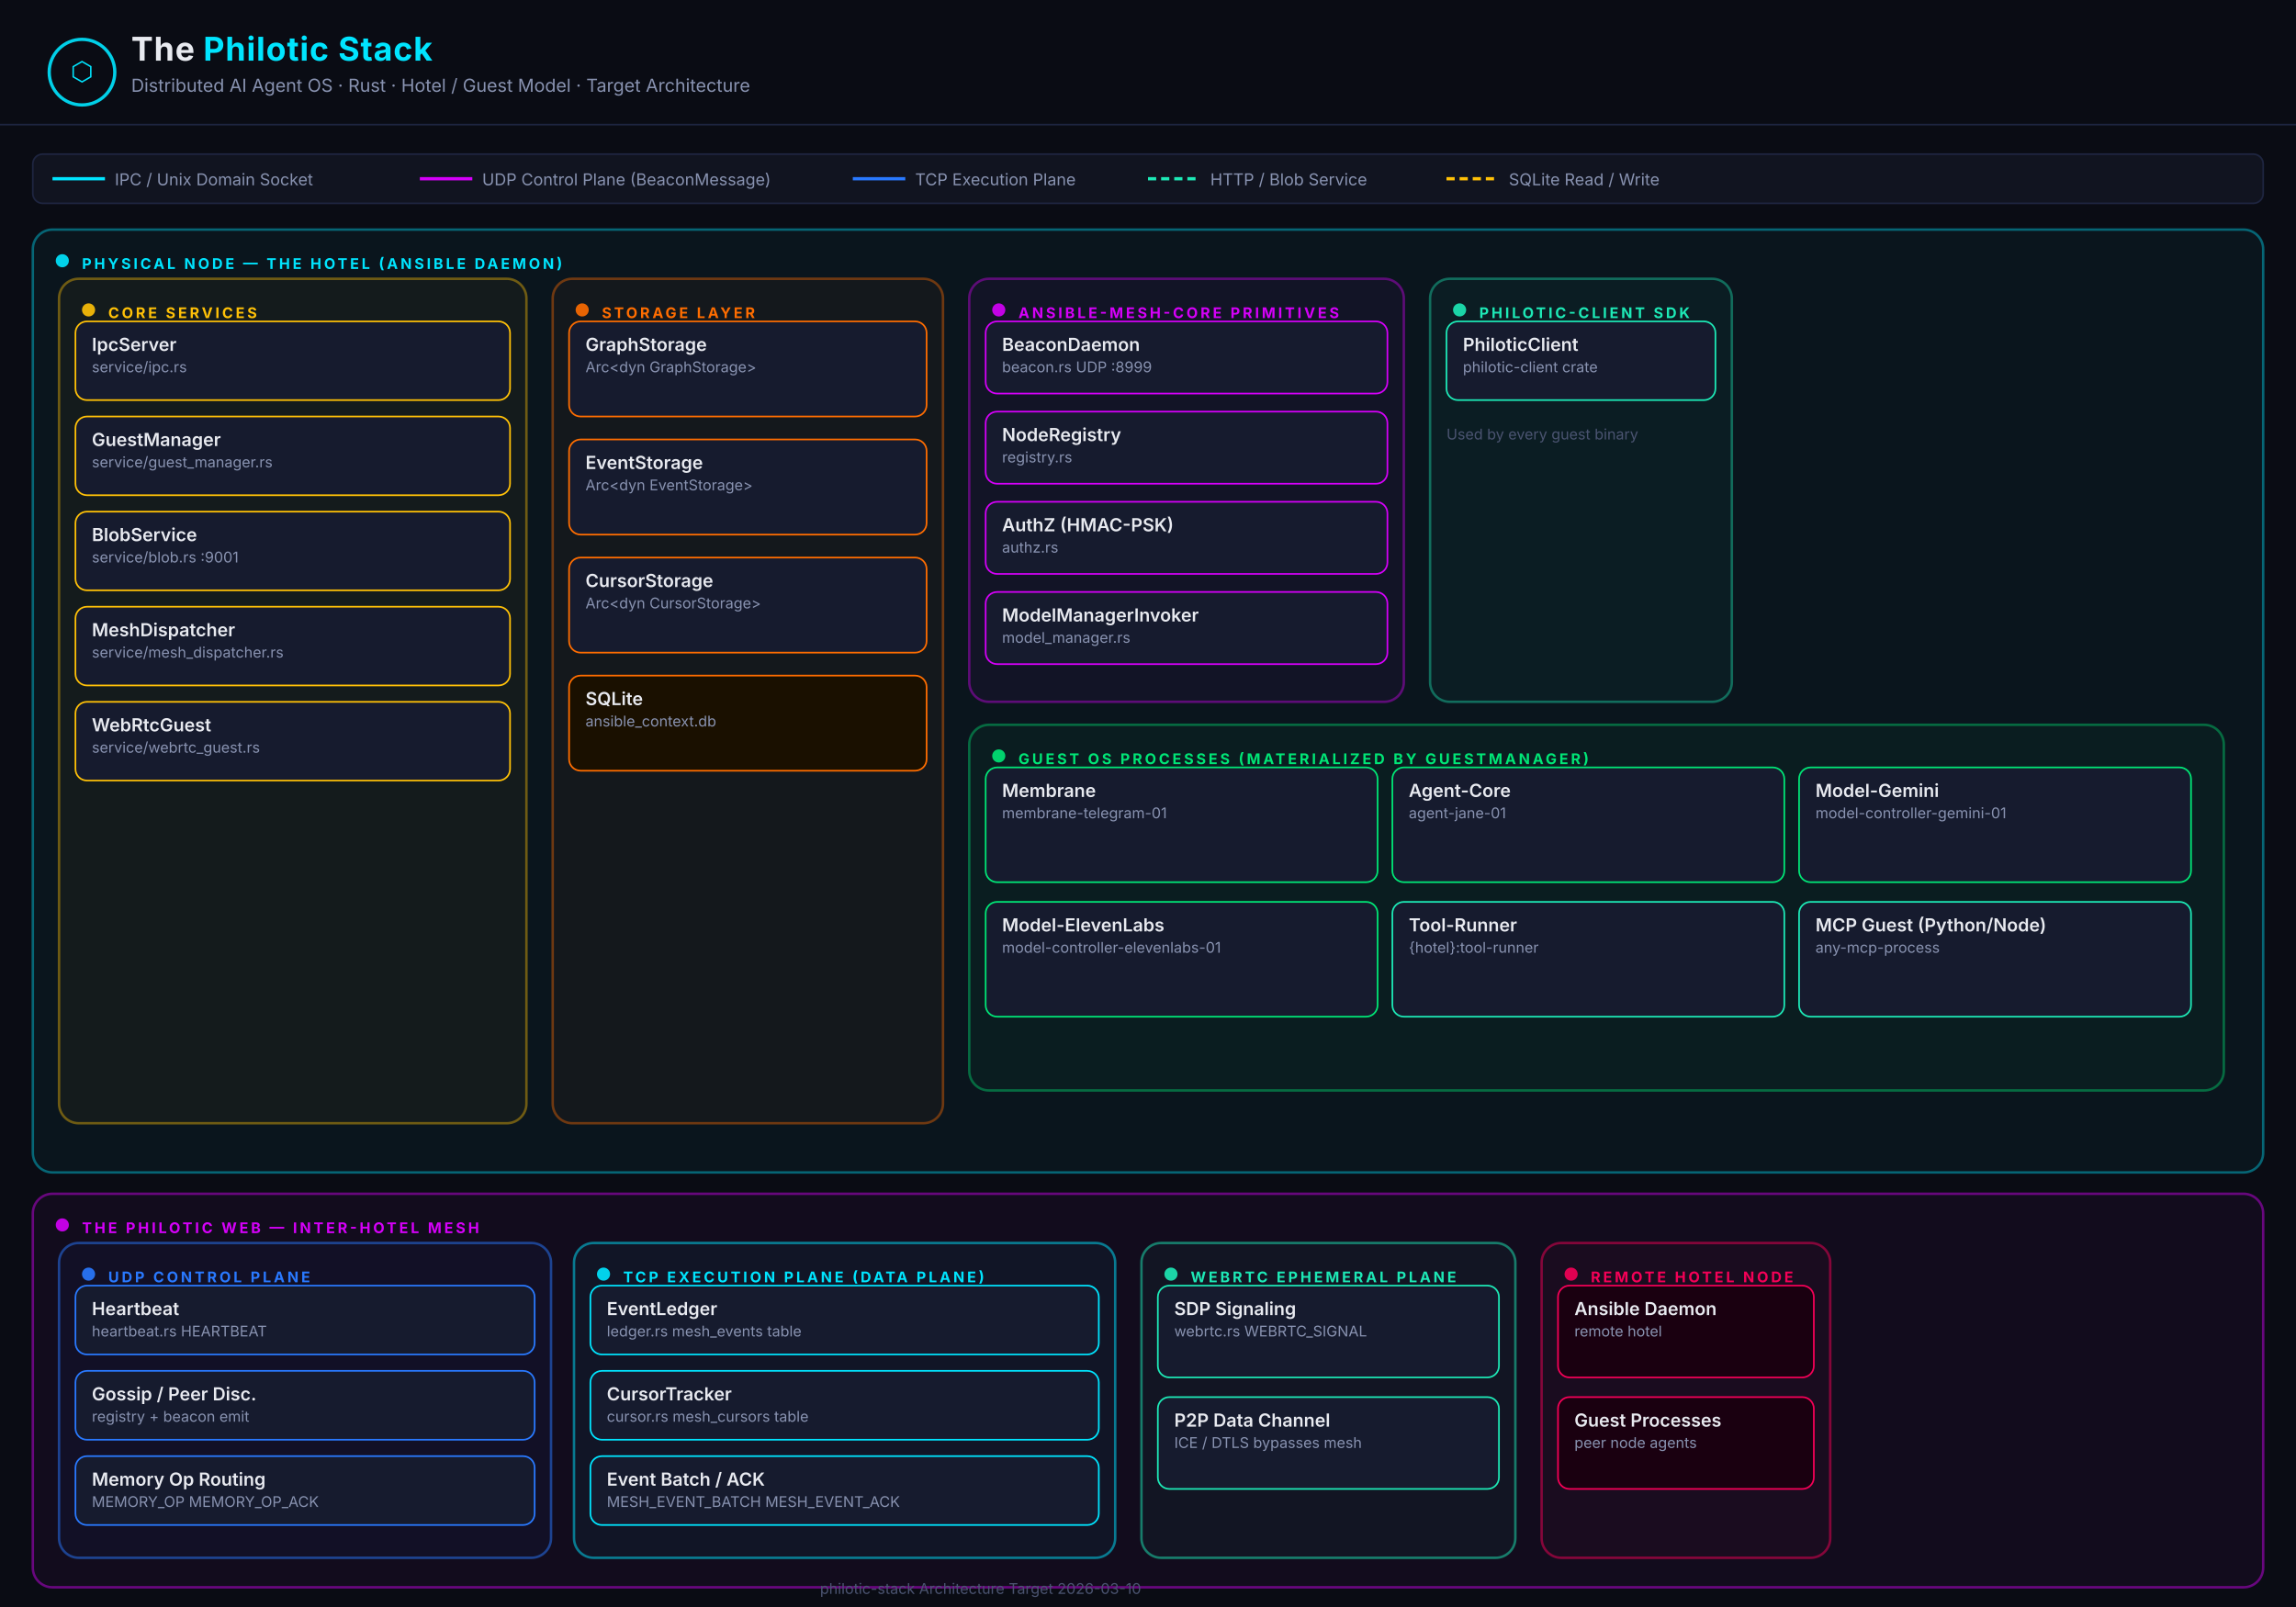
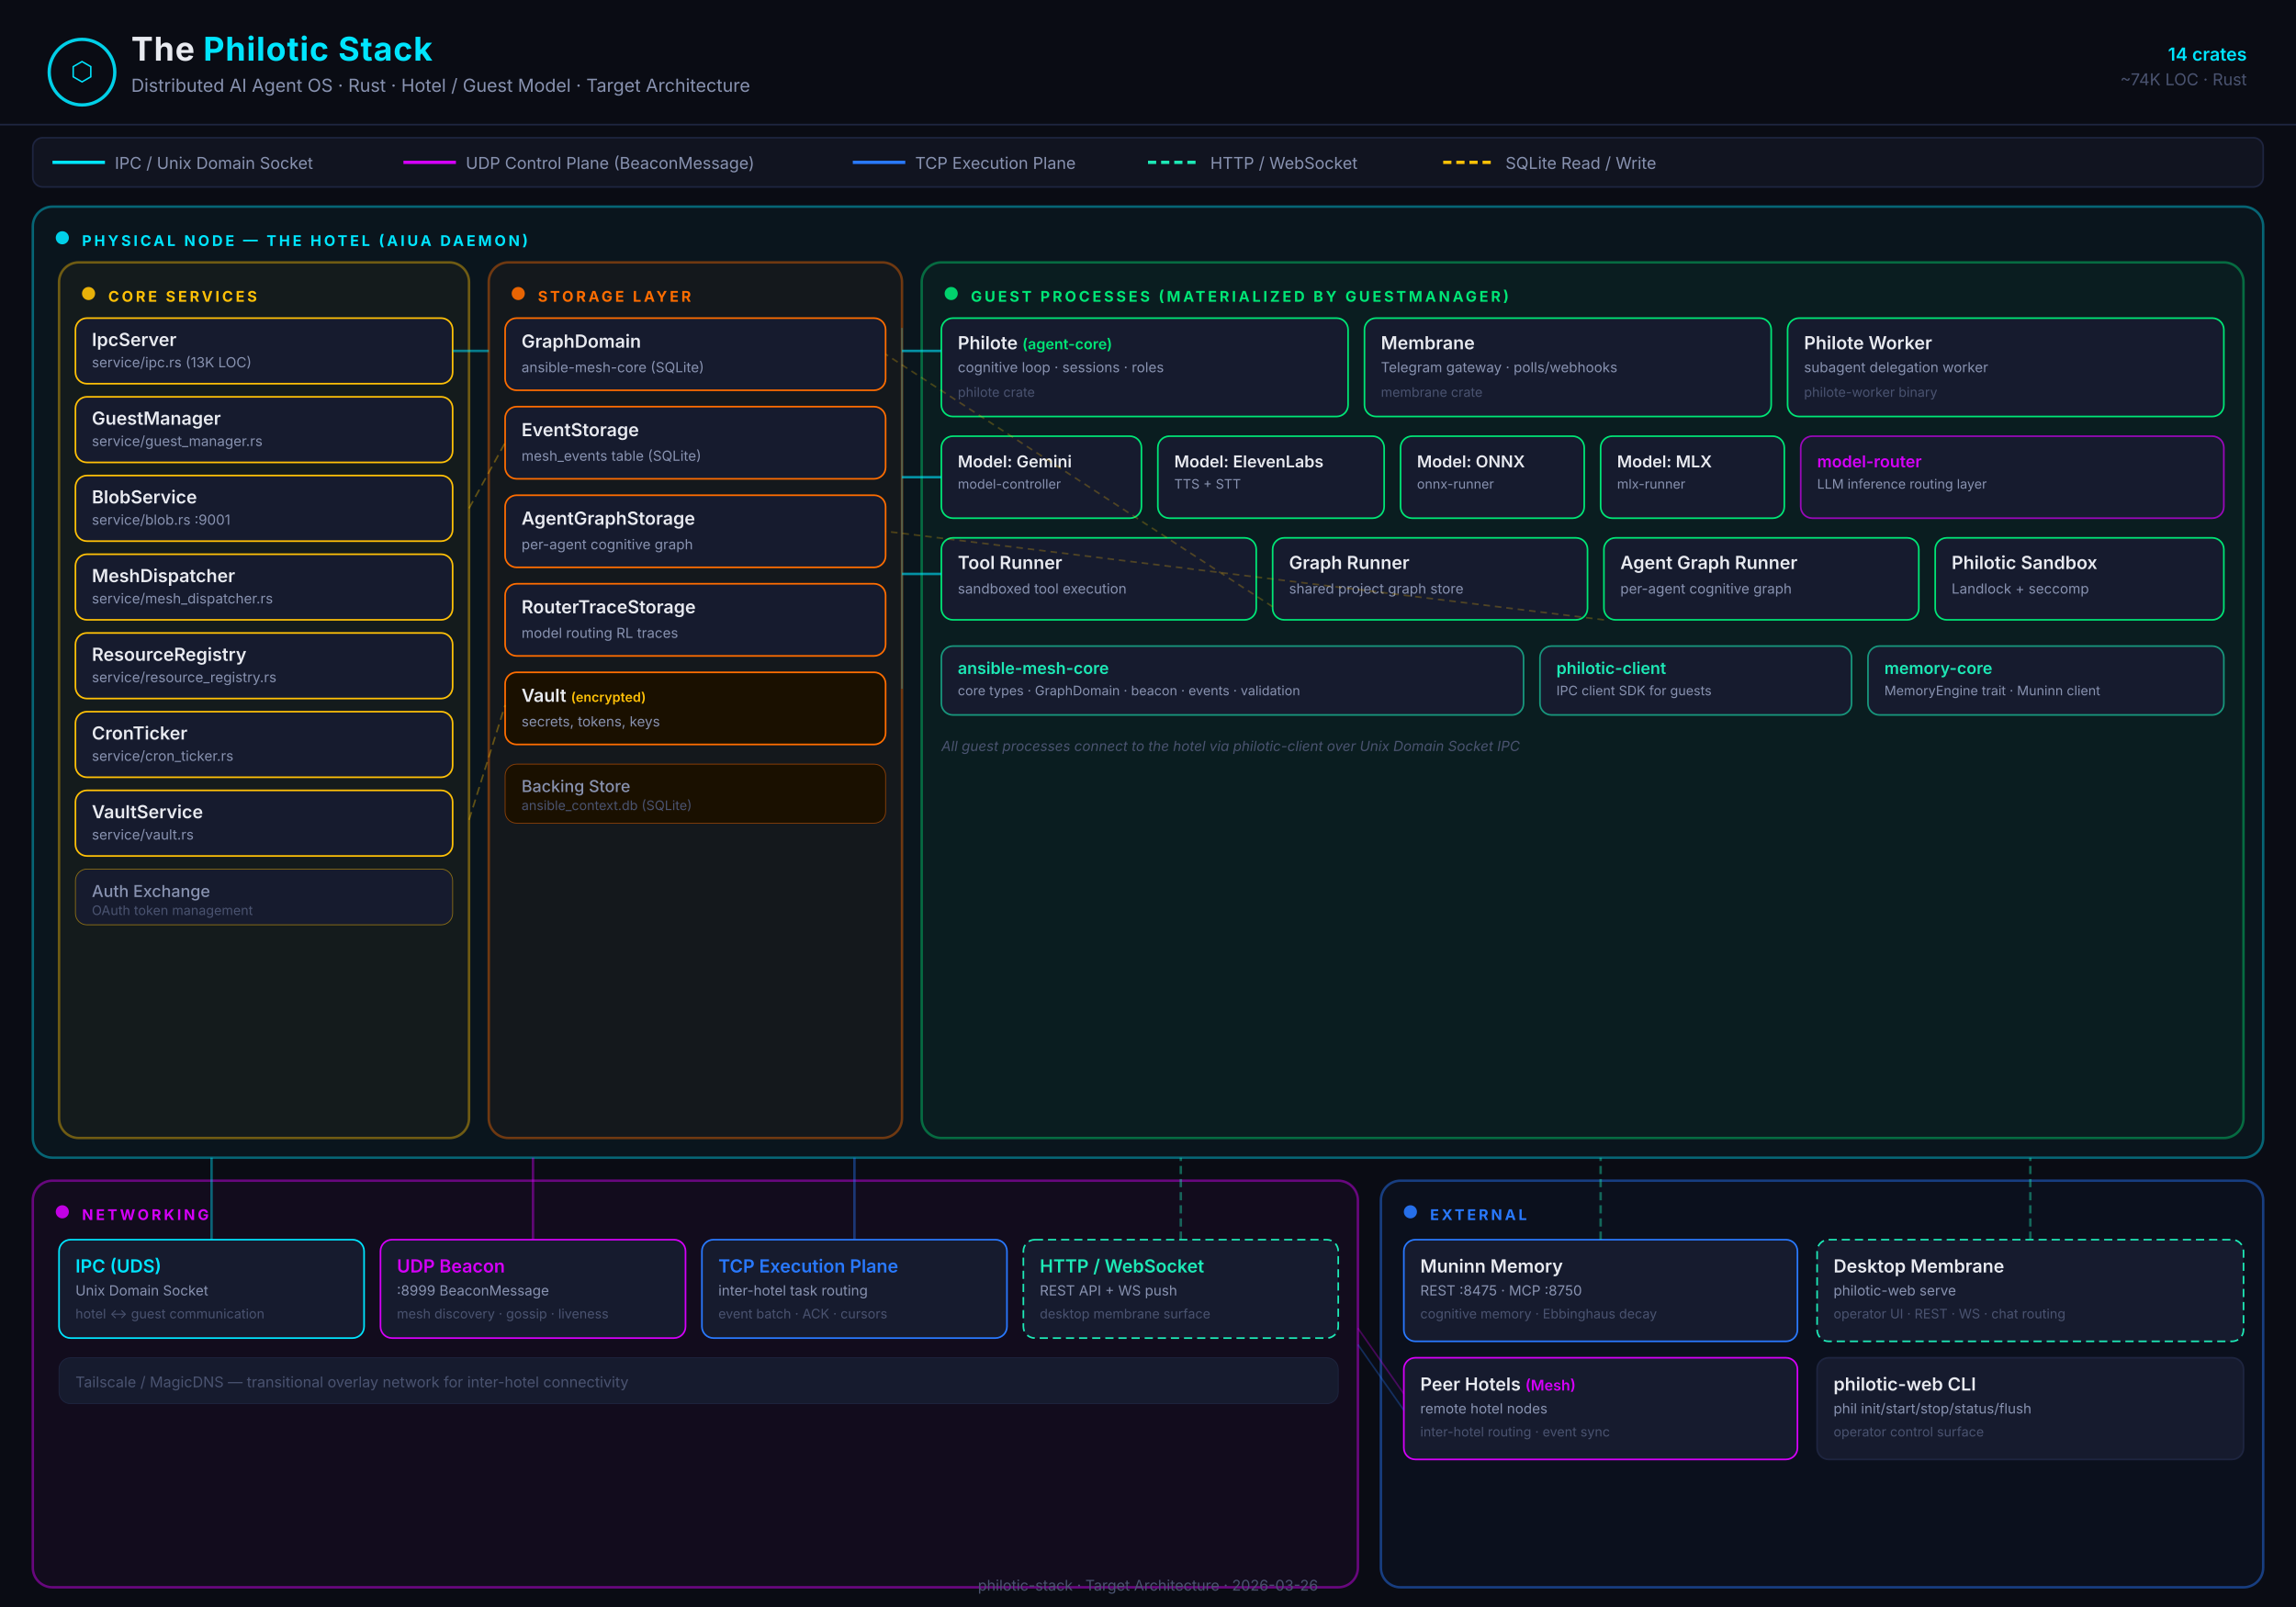
<svg xmlns="http://www.w3.org/2000/svg" width="1400" height="980" viewBox="0 0 1400 980">
  <defs>
    <style>text { font-family: Inter, system-ui, -apple-system, sans-serif; }</style>
  </defs>
  <rect width="1400" height="980" fill="#0a0c14" />
  <circle cx="50" cy="44" r="20" fill="none" stroke="#00e5ff" stroke-width="2" opacity="0.9" />
  <text x="50" y="49" text-anchor="middle" font-size="16" fill="#00e5ff">⬡</text>
-   <text x="80" y="37" font-size="20" font-weight="700" fill="#e8eaf0" font-family="Inter, system-ui, -apple-system, sans-serif" letter-spacing="0.5">The <tspan fill="#00e5ff">Philotic Stack</tspan>
+   <text x="80" y="37" font-size="20" font-weight="700" fill="#e8eaf0" letter-spacing="0.5">The <tspan fill="#00e5ff">Philotic Stack</tspan>
  </text>
-   <text x="80" y="56" font-size="11" fill="#8892b0" font-family="Inter, system-ui, -apple-system, sans-serif">Distributed AI Agent OS  ·  Rust  ·  Hotel / Guest Model  ·  Target Architecture</text>
+   <text x="80" y="56" font-size="11" fill="#8892b0">Distributed AI Agent OS  ·  Rust  ·  Hotel / Guest Model  ·  Target Architecture</text>
  <line x1="0" y1="76" x2="1400" y2="76" stroke="#1e2540" stroke-width="1" />
-   <rect x="20" y="94" width="1360" height="30" rx="6" fill="#111420" stroke="#1e2540" stroke-width="1" />
-   <line x1="32" y1="109" x2="64" y2="109" stroke="#00e5ff" stroke-width="2" />
-   <text x="70" y="113" font-size="10" fill="#8892b0" font-family="Inter, system-ui, -apple-system, sans-serif">IPC / Unix Domain Socket</text>
-   <line x1="256" y1="109" x2="288" y2="109" stroke="#d500f9" stroke-width="2" />
-   <text x="294" y="113" font-size="10" fill="#8892b0" font-family="Inter, system-ui, -apple-system, sans-serif">UDP Control Plane (BeaconMessage)</text>
-   <line x1="520" y1="109" x2="552" y2="109" stroke="#2979ff" stroke-width="2" />
-   <text x="558" y="113" font-size="10" fill="#8892b0" font-family="Inter, system-ui, -apple-system, sans-serif">TCP Execution Plane</text>
-   <line x1="700" y1="109" x2="732" y2="109" stroke="#1de9b6" stroke-width="2" stroke-dasharray="5,3" />
-   <text x="738" y="113" font-size="10" fill="#8892b0" font-family="Inter, system-ui, -apple-system, sans-serif">HTTP / Blob Service</text>
-   <line x1="882" y1="109" x2="914" y2="109" stroke="#ffc107" stroke-width="2" stroke-dasharray="5,3" />
-   <text x="920" y="113" font-size="10" fill="#8892b0" font-family="Inter, system-ui, -apple-system, sans-serif">SQLite Read / Write</text>
-   <rect x="20" y="140" width="1360" height="575" rx="12" fill="#00e5ff" fill-opacity="0.04" stroke="#00e5ff" stroke-opacity="0.4" stroke-width="1.5" />
-   <circle cx="38" cy="159" r="4" fill="#00e5ff" opacity="0.9" />
-   <text x="50" y="164" font-size="9" font-weight="700" letter-spacing="1.6" fill="#00e5ff" font-family="Inter, system-ui, -apple-system, sans-serif" style="text-transform:uppercase">PHYSICAL NODE — THE HOTEL (ANSIBLE DAEMON)</text>
-   <rect x="36" y="170" width="285" height="515" rx="12" fill="#ffc107" fill-opacity="0.04" stroke="#ffc107" stroke-opacity="0.4" stroke-width="1.5" />
-   <circle cx="54" cy="189" r="4" fill="#ffc107" opacity="0.9" />
-   <text x="66" y="194" font-size="9" font-weight="700" letter-spacing="1.6" fill="#ffc107" font-family="Inter, system-ui, -apple-system, sans-serif" style="text-transform:uppercase">CORE SERVICES</text>
-   <rect x="46" y="196" width="265" height="48" rx="7" fill="#161b2e" stroke="#ffc107" stroke-width="1" />
-   <text x="56" y="214" font-size="11" font-weight="600" fill="#e8eaf0" font-family="Inter, system-ui, -apple-system, sans-serif">IpcServer</text>
-   <text x="56" y="227" font-size="9" fill="#8892b0" font-family="JetBrains Mono, monospace">service/ipc.rs</text>
-   <rect x="46" y="254" width="265" height="48" rx="7" fill="#161b2e" stroke="#ffc107" stroke-width="1" />
-   <text x="56" y="272" font-size="11" font-weight="600" fill="#e8eaf0" font-family="Inter, system-ui, -apple-system, sans-serif">GuestManager</text>
-   <text x="56" y="285" font-size="9" fill="#8892b0" font-family="JetBrains Mono, monospace">service/guest_manager.rs</text>
-   <rect x="46" y="312" width="265" height="48" rx="7" fill="#161b2e" stroke="#ffc107" stroke-width="1" />
-   <text x="56" y="330" font-size="11" font-weight="600" fill="#e8eaf0" font-family="Inter, system-ui, -apple-system, sans-serif">BlobService</text>
-   <text x="56" y="343" font-size="9" fill="#8892b0" font-family="JetBrains Mono, monospace">service/blob.rs  :9001</text>
-   <rect x="46" y="370" width="265" height="48" rx="7" fill="#161b2e" stroke="#ffc107" stroke-width="1" />
-   <text x="56" y="388" font-size="11" font-weight="600" fill="#e8eaf0" font-family="Inter, system-ui, -apple-system, sans-serif">MeshDispatcher</text>
-   <text x="56" y="401" font-size="9" fill="#8892b0" font-family="JetBrains Mono, monospace">service/mesh_dispatcher.rs</text>
-   <rect x="46" y="428" width="265" height="48" rx="7" fill="#161b2e" stroke="#ffc107" stroke-width="1" />
-   <text x="56" y="446" font-size="11" font-weight="600" fill="#e8eaf0" font-family="Inter, system-ui, -apple-system, sans-serif">WebRtcGuest</text>
-   <text x="56" y="459" font-size="9" fill="#8892b0" font-family="JetBrains Mono, monospace">service/webrtc_guest.rs</text>
-   <rect x="337" y="170" width="238" height="515" rx="12" fill="#ff6d00" fill-opacity="0.04" stroke="#ff6d00" stroke-opacity="0.4" stroke-width="1.5" />
-   <circle cx="355" cy="189" r="4" fill="#ff6d00" opacity="0.9" />
-   <text x="367" y="194" font-size="9" font-weight="700" letter-spacing="1.6" fill="#ff6d00" font-family="Inter, system-ui, -apple-system, sans-serif" style="text-transform:uppercase">STORAGE LAYER</text>
-   <rect x="347" y="196" width="218" height="58" rx="7" fill="#161b2e" stroke="#ff6d00" stroke-width="1" />
-   <text x="357" y="214" font-size="11" font-weight="600" fill="#e8eaf0" font-family="Inter, system-ui, -apple-system, sans-serif">GraphStorage</text>
-   <text x="357" y="227" font-size="9" fill="#8892b0" font-family="JetBrains Mono, monospace">Arc&lt;dyn GraphStorage&gt;</text>
-   <rect x="347" y="268" width="218" height="58" rx="7" fill="#161b2e" stroke="#ff6d00" stroke-width="1" />
-   <text x="357" y="286" font-size="11" font-weight="600" fill="#e8eaf0" font-family="Inter, system-ui, -apple-system, sans-serif">EventStorage</text>
-   <text x="357" y="299" font-size="9" fill="#8892b0" font-family="JetBrains Mono, monospace">Arc&lt;dyn EventStorage&gt;</text>
-   <rect x="347" y="340" width="218" height="58" rx="7" fill="#161b2e" stroke="#ff6d00" stroke-width="1" />
-   <text x="357" y="358" font-size="11" font-weight="600" fill="#e8eaf0" font-family="Inter, system-ui, -apple-system, sans-serif">CursorStorage</text>
-   <text x="357" y="371" font-size="9" fill="#8892b0" font-family="JetBrains Mono, monospace">Arc&lt;dyn CursorStorage&gt;</text>
-   <rect x="347" y="412" width="218" height="58" rx="7" fill="#1a1000" stroke="#ff6d00" stroke-width="1" />
-   <text x="357" y="430" font-size="11" font-weight="600" fill="#e8eaf0" font-family="Inter, system-ui, -apple-system, sans-serif">SQLite</text>
-   <text x="357" y="443" font-size="9" fill="#8892b0" font-family="JetBrains Mono, monospace">ansible_context.db</text>
-   <rect x="591" y="170" width="265" height="258" rx="12" fill="#d500f9" fill-opacity="0.04" stroke="#d500f9" stroke-opacity="0.4" stroke-width="1.5" />
-   <circle cx="609" cy="189" r="4" fill="#d500f9" opacity="0.9" />
-   <text x="621" y="194" font-size="9" font-weight="700" letter-spacing="1.6" fill="#d500f9" font-family="Inter, system-ui, -apple-system, sans-serif" style="text-transform:uppercase">ANSIBLE-MESH-CORE PRIMITIVES</text>
-   <rect x="601" y="196" width="245" height="44" rx="7" fill="#161b2e" stroke="#d500f9" stroke-width="1" />
-   <text x="611" y="214" font-size="11" font-weight="600" fill="#e8eaf0" font-family="Inter, system-ui, -apple-system, sans-serif">BeaconDaemon</text>
-   <text x="611" y="227" font-size="9" fill="#8892b0" font-family="JetBrains Mono, monospace">beacon.rs  UDP :8999</text>
-   <rect x="601" y="251" width="245" height="44" rx="7" fill="#161b2e" stroke="#d500f9" stroke-width="1" />
-   <text x="611" y="269" font-size="11" font-weight="600" fill="#e8eaf0" font-family="Inter, system-ui, -apple-system, sans-serif">NodeRegistry</text>
-   <text x="611" y="282" font-size="9" fill="#8892b0" font-family="JetBrains Mono, monospace">registry.rs</text>
-   <rect x="601" y="306" width="245" height="44" rx="7" fill="#161b2e" stroke="#d500f9" stroke-width="1" />
-   <text x="611" y="324" font-size="11" font-weight="600" fill="#e8eaf0" font-family="Inter, system-ui, -apple-system, sans-serif">AuthZ (HMAC-PSK)</text>
-   <text x="611" y="337" font-size="9" fill="#8892b0" font-family="JetBrains Mono, monospace">authz.rs</text>
-   <rect x="601" y="361" width="245" height="44" rx="7" fill="#161b2e" stroke="#d500f9" stroke-width="1" />
-   <text x="611" y="379" font-size="11" font-weight="600" fill="#e8eaf0" font-family="Inter, system-ui, -apple-system, sans-serif">ModelManagerInvoker</text>
-   <text x="611" y="392" font-size="9" fill="#8892b0" font-family="JetBrains Mono, monospace">model_manager.rs</text>
-   <rect x="872" y="170" width="184" height="258" rx="12" fill="#1de9b6" fill-opacity="0.04" stroke="#1de9b6" stroke-opacity="0.4" stroke-width="1.5" />
-   <circle cx="890" cy="189" r="4" fill="#1de9b6" opacity="0.9" />
-   <text x="902" y="194" font-size="9" font-weight="700" letter-spacing="1.6" fill="#1de9b6" font-family="Inter, system-ui, -apple-system, sans-serif" style="text-transform:uppercase">PHILOTIC-CLIENT SDK</text>
-   <rect x="882" y="196" width="164" height="48" rx="7" fill="#161b2e" stroke="#1de9b6" stroke-width="1" />
-   <text x="892" y="214" font-size="11" font-weight="600" fill="#e8eaf0" font-family="Inter, system-ui, -apple-system, sans-serif">PhiloticClient</text>
-   <text x="892" y="227" font-size="9" fill="#8892b0" font-family="JetBrains Mono, monospace">philotic-client crate</text>
-   <text x="882" y="268" font-size="9" fill="#4a5370" font-family="Inter, system-ui, -apple-system, sans-serif">Used by every guest binary</text>
-   <rect x="591" y="442" width="765" height="223" rx="12" fill="#00e676" fill-opacity="0.04" stroke="#00e676" stroke-opacity="0.4" stroke-width="1.5" />
-   <circle cx="609" cy="461" r="4" fill="#00e676" opacity="0.9" />
-   <text x="621" y="466" font-size="9" font-weight="700" letter-spacing="1.6" fill="#00e676" font-family="Inter, system-ui, -apple-system, sans-serif" style="text-transform:uppercase">GUEST OS PROCESSES (MATERIALIZED BY GUESTMANAGER)</text>
-   <rect x="601" y="468" width="239" height="70" rx="7" fill="#161b2e" stroke="#00e676" stroke-width="1" />
-   <text x="611" y="486" font-size="11" font-weight="600" fill="#e8eaf0" font-family="Inter, system-ui, -apple-system, sans-serif">Membrane</text>
-   <text x="611" y="499" font-size="9" fill="#8892b0" font-family="JetBrains Mono, monospace">membrane-telegram-01</text>
-   <rect x="849" y="468" width="239" height="70" rx="7" fill="#161b2e" stroke="#00e676" stroke-width="1" />
-   <text x="859" y="486" font-size="11" font-weight="600" fill="#e8eaf0" font-family="Inter, system-ui, -apple-system, sans-serif">Agent-Core</text>
-   <text x="859" y="499" font-size="9" fill="#8892b0" font-family="JetBrains Mono, monospace">agent-jane-01</text>
-   <rect x="1097" y="468" width="239" height="70" rx="7" fill="#161b2e" stroke="#00e676" stroke-width="1" />
-   <text x="1107" y="486" font-size="11" font-weight="600" fill="#e8eaf0" font-family="Inter, system-ui, -apple-system, sans-serif">Model-Gemini</text>
-   <text x="1107" y="499" font-size="9" fill="#8892b0" font-family="JetBrains Mono, monospace">model-controller-gemini-01</text>
-   <rect x="601" y="550" width="239" height="70" rx="7" fill="#161b2e" stroke="#00e676" stroke-width="1" />
-   <text x="611" y="568" font-size="11" font-weight="600" fill="#e8eaf0" font-family="Inter, system-ui, -apple-system, sans-serif">Model-ElevenLabs</text>
-   <text x="611" y="581" font-size="9" fill="#8892b0" font-family="JetBrains Mono, monospace">model-controller-elevenlabs-01</text>
-   <rect x="849" y="550" width="239" height="70" rx="7" fill="#161b2e" stroke="#1de9b6" stroke-width="1" />
-   <text x="859" y="568" font-size="11" font-weight="600" fill="#e8eaf0" font-family="Inter, system-ui, -apple-system, sans-serif">Tool-Runner</text>
-   <text x="859" y="581" font-size="9" fill="#8892b0" font-family="JetBrains Mono, monospace">{hotel}:tool-runner</text>
-   <rect x="1097" y="550" width="239" height="70" rx="7" fill="#161b2e" stroke="#1de9b6" stroke-width="1" />
-   <text x="1107" y="568" font-size="11" font-weight="600" fill="#e8eaf0" font-family="Inter, system-ui, -apple-system, sans-serif">MCP Guest (Python/Node)</text>
-   <text x="1107" y="581" font-size="9" fill="#8892b0" font-family="JetBrains Mono, monospace">any-mcp-process</text>
-   <rect x="20" y="728" width="1360" height="240" rx="12" fill="#d500f9" fill-opacity="0.04" stroke="#d500f9" stroke-opacity="0.45" stroke-width="1.5" />
-   <circle cx="38" cy="747" r="4" fill="#d500f9" opacity="0.9" />
-   <text x="50" y="752" font-size="9" font-weight="700" letter-spacing="1.6" fill="#d500f9" font-family="Inter, system-ui, -apple-system, sans-serif" style="text-transform:uppercase">THE PHILOTIC WEB — INTER-HOTEL MESH</text>
-   <rect x="36" y="758" width="300" height="192" rx="12" fill="#2979ff" fill-opacity="0.04" stroke="#2979ff" stroke-opacity="0.5" stroke-width="1.5" />
-   <circle cx="54" cy="777" r="4" fill="#2979ff" opacity="0.9" />
-   <text x="66" y="782" font-size="9" font-weight="700" letter-spacing="1.6" fill="#2979ff" font-family="Inter, system-ui, -apple-system, sans-serif" style="text-transform:uppercase">UDP CONTROL PLANE</text>
-   <rect x="46" y="784" width="280" height="42" rx="7" fill="#161b2e" stroke="#2979ff" stroke-width="1" />
-   <text x="56" y="802" font-size="11" font-weight="600" fill="#e8eaf0" font-family="Inter, system-ui, -apple-system, sans-serif">Heartbeat</text>
-   <text x="56" y="815" font-size="9" fill="#8892b0" font-family="JetBrains Mono, monospace">heartbeat.rs  HEARTBEAT</text>
-   <rect x="46" y="836" width="280" height="42" rx="7" fill="#161b2e" stroke="#2979ff" stroke-width="1" />
-   <text x="56" y="854" font-size="11" font-weight="600" fill="#e8eaf0" font-family="Inter, system-ui, -apple-system, sans-serif">Gossip / Peer Disc.</text>
-   <text x="56" y="867" font-size="9" fill="#8892b0" font-family="JetBrains Mono, monospace">registry + beacon emit</text>
-   <rect x="46" y="888" width="280" height="42" rx="7" fill="#161b2e" stroke="#2979ff" stroke-width="1" />
-   <text x="56" y="906" font-size="11" font-weight="600" fill="#e8eaf0" font-family="Inter, system-ui, -apple-system, sans-serif">Memory Op Routing</text>
-   <text x="56" y="919" font-size="9" fill="#8892b0" font-family="JetBrains Mono, monospace">MEMORY_OP  MEMORY_OP_ACK</text>
-   <rect x="350" y="758" width="330" height="192" rx="12" fill="#00e5ff" fill-opacity="0.04" stroke="#00e5ff" stroke-opacity="0.5" stroke-width="1.5" />
-   <circle cx="368" cy="777" r="4" fill="#00e5ff" opacity="0.9" />
-   <text x="380" y="782" font-size="9" font-weight="700" letter-spacing="1.6" fill="#00e5ff" font-family="Inter, system-ui, -apple-system, sans-serif" style="text-transform:uppercase">TCP EXECUTION PLANE (DATA PLANE)</text>
-   <rect x="360" y="784" width="310" height="42" rx="7" fill="#161b2e" stroke="#00e5ff" stroke-width="1" />
-   <text x="370" y="802" font-size="11" font-weight="600" fill="#e8eaf0" font-family="Inter, system-ui, -apple-system, sans-serif">EventLedger</text>
-   <text x="370" y="815" font-size="9" fill="#8892b0" font-family="JetBrains Mono, monospace">ledger.rs  mesh_events table</text>
-   <rect x="360" y="836" width="310" height="42" rx="7" fill="#161b2e" stroke="#00e5ff" stroke-width="1" />
-   <text x="370" y="854" font-size="11" font-weight="600" fill="#e8eaf0" font-family="Inter, system-ui, -apple-system, sans-serif">CursorTracker</text>
-   <text x="370" y="867" font-size="9" fill="#8892b0" font-family="JetBrains Mono, monospace">cursor.rs  mesh_cursors table</text>
-   <rect x="360" y="888" width="310" height="42" rx="7" fill="#161b2e" stroke="#00e5ff" stroke-width="1" />
-   <text x="370" y="906" font-size="11" font-weight="600" fill="#e8eaf0" font-family="Inter, system-ui, -apple-system, sans-serif">Event Batch / ACK</text>
-   <text x="370" y="919" font-size="9" fill="#8892b0" font-family="JetBrains Mono, monospace">MESH_EVENT_BATCH  MESH_EVENT_ACK</text>
-   <rect x="696" y="758" width="228" height="192" rx="12" fill="#1de9b6" fill-opacity="0.04" stroke="#1de9b6" stroke-opacity="0.5" stroke-width="1.5" />
-   <circle cx="714" cy="777" r="4" fill="#1de9b6" opacity="0.9" />
-   <text x="726" y="782" font-size="9" font-weight="700" letter-spacing="1.6" fill="#1de9b6" font-family="Inter, system-ui, -apple-system, sans-serif" style="text-transform:uppercase">WEBRTC EPHEMERAL PLANE</text>
-   <rect x="706" y="784" width="208" height="56" rx="7" fill="#161b2e" stroke="#1de9b6" stroke-width="1" />
-   <text x="716" y="802" font-size="11" font-weight="600" fill="#e8eaf0" font-family="Inter, system-ui, -apple-system, sans-serif">SDP Signaling</text>
-   <text x="716" y="815" font-size="9" fill="#8892b0" font-family="JetBrains Mono, monospace">webrtc.rs  WEBRTC_SIGNAL</text>
-   <rect x="706" y="852" width="208" height="56" rx="7" fill="#161b2e" stroke="#1de9b6" stroke-width="1" />
-   <text x="716" y="870" font-size="11" font-weight="600" fill="#e8eaf0" font-family="Inter, system-ui, -apple-system, sans-serif">P2P Data Channel</text>
-   <text x="716" y="883" font-size="9" fill="#8892b0" font-family="JetBrains Mono, monospace">ICE / DTLS  bypasses mesh</text>
-   <rect x="940" y="758" width="176" height="192" rx="12" fill="#f50057" fill-opacity="0.04" stroke="#f50057" stroke-opacity="0.5" stroke-width="1.5" />
-   <circle cx="958" cy="777" r="4" fill="#f50057" opacity="0.9" />
-   <text x="970" y="782" font-size="9" font-weight="700" letter-spacing="1.6" fill="#f50057" font-family="Inter, system-ui, -apple-system, sans-serif" style="text-transform:uppercase">REMOTE HOTEL NODE</text>
-   <rect x="950" y="784" width="156" height="56" rx="7" fill="#1a0010" stroke="#f50057" stroke-width="1" />
-   <text x="960" y="802" font-size="11" font-weight="600" fill="#e8eaf0" font-family="Inter, system-ui, -apple-system, sans-serif">Ansible Daemon</text>
-   <text x="960" y="815" font-size="9" fill="#8892b0" font-family="JetBrains Mono, monospace">remote hotel</text>
-   <rect x="950" y="852" width="156" height="56" rx="7" fill="#1a0010" stroke="#f50057" stroke-width="1" />
-   <text x="960" y="870" font-size="11" font-weight="600" fill="#e8eaf0" font-family="Inter, system-ui, -apple-system, sans-serif">Guest Processes</text>
-   <text x="960" y="883" font-size="9" fill="#8892b0" font-family="JetBrains Mono, monospace">peer node agents</text>
-   <text x="500" y="972" font-size="9" fill="#4a5370" font-family="Inter, system-ui, -apple-system, sans-serif">philotic-stack  Architecture  Target  2026-03-10</text>
+   <text x="1370" y="37" text-anchor="end" font-size="11" font-weight="600" fill="#00e5ff">14 crates</text>
+   <text x="1370" y="52" text-anchor="end" font-size="10" fill="#4a5370">~74K LOC · Rust</text>
+   <rect x="20" y="84" width="1360" height="30" rx="6" fill="#111420" stroke="#1e2540" stroke-width="1" />
+   <line x1="32" y1="99" x2="64" y2="99" stroke="#00e5ff" stroke-width="2" />
+   <text x="70" y="103" font-size="10" fill="#8892b0">IPC / Unix Domain Socket</text>
+   <line x1="246" y1="99" x2="278" y2="99" stroke="#d500f9" stroke-width="2" />
+   <text x="284" y="103" font-size="10" fill="#8892b0">UDP Control Plane (BeaconMessage)</text>
+   <line x1="520" y1="99" x2="552" y2="99" stroke="#2979ff" stroke-width="2" />
+   <text x="558" y="103" font-size="10" fill="#8892b0">TCP Execution Plane</text>
+   <line x1="700" y1="99" x2="732" y2="99" stroke="#1de9b6" stroke-width="2" stroke-dasharray="5,3" />
+   <text x="738" y="103" font-size="10" fill="#8892b0">HTTP / WebSocket</text>
+   <line x1="880" y1="99" x2="912" y2="99" stroke="#ffc107" stroke-width="2" stroke-dasharray="5,3" />
+   <text x="918" y="103" font-size="10" fill="#8892b0">SQLite Read / Write</text>
+   <rect x="20" y="126" width="1360" height="580" rx="12" fill="#00e5ff" fill-opacity="0.04" stroke="#00e5ff" stroke-opacity="0.4" stroke-width="1.5" />
+   <circle cx="38" cy="145" r="4" fill="#00e5ff" opacity="0.9" />
+   <text x="50" y="150" font-size="9" font-weight="700" letter-spacing="1.6" fill="#00e5ff" style="text-transform:uppercase">PHYSICAL NODE — THE HOTEL (AIUA DAEMON)</text>
+   <rect x="36" y="160" width="250" height="534" rx="12" fill="#ffc107" fill-opacity="0.04" stroke="#ffc107" stroke-opacity="0.4" stroke-width="1.5" />
+   <circle cx="54" cy="179" r="4" fill="#ffc107" opacity="0.9" />
+   <text x="66" y="184" font-size="9" font-weight="700" letter-spacing="1.6" fill="#ffc107" style="text-transform:uppercase">CORE SERVICES</text>
+   <rect x="46" y="194" width="230" height="40" rx="7" fill="#161b2e" stroke="#ffc107" stroke-width="1" />
+   <text x="56" y="211" font-size="11" font-weight="600" fill="#e8eaf0">IpcServer</text>
+   <text x="56" y="224" font-size="8.5" fill="#8892b0" font-family="JetBrains Mono, monospace">service/ipc.rs  (13K LOC)</text>
+   <rect x="46" y="242" width="230" height="40" rx="7" fill="#161b2e" stroke="#ffc107" stroke-width="1" />
+   <text x="56" y="259" font-size="11" font-weight="600" fill="#e8eaf0">GuestManager</text>
+   <text x="56" y="272" font-size="8.5" fill="#8892b0" font-family="JetBrains Mono, monospace">service/guest_manager.rs</text>
+   <rect x="46" y="290" width="230" height="40" rx="7" fill="#161b2e" stroke="#ffc107" stroke-width="1" />
+   <text x="56" y="307" font-size="11" font-weight="600" fill="#e8eaf0">BlobService</text>
+   <text x="56" y="320" font-size="8.5" fill="#8892b0" font-family="JetBrains Mono, monospace">service/blob.rs  :9001</text>
+   <rect x="46" y="338" width="230" height="40" rx="7" fill="#161b2e" stroke="#ffc107" stroke-width="1" />
+   <text x="56" y="355" font-size="11" font-weight="600" fill="#e8eaf0">MeshDispatcher</text>
+   <text x="56" y="368" font-size="8.5" fill="#8892b0" font-family="JetBrains Mono, monospace">service/mesh_dispatcher.rs</text>
+   <rect x="46" y="386" width="230" height="40" rx="7" fill="#161b2e" stroke="#ffc107" stroke-width="1" />
+   <text x="56" y="403" font-size="11" font-weight="600" fill="#e8eaf0">ResourceRegistry</text>
+   <text x="56" y="416" font-size="8.5" fill="#8892b0" font-family="JetBrains Mono, monospace">service/resource_registry.rs</text>
+   <rect x="46" y="434" width="230" height="40" rx="7" fill="#161b2e" stroke="#ffc107" stroke-width="1" />
+   <text x="56" y="451" font-size="11" font-weight="600" fill="#e8eaf0">CronTicker</text>
+   <text x="56" y="464" font-size="8.5" fill="#8892b0" font-family="JetBrains Mono, monospace">service/cron_ticker.rs</text>
+   <rect x="46" y="482" width="230" height="40" rx="7" fill="#161b2e" stroke="#ffc107" stroke-width="1" />
+   <text x="56" y="499" font-size="11" font-weight="600" fill="#e8eaf0">VaultService</text>
+   <text x="56" y="512" font-size="8.5" fill="#8892b0" font-family="JetBrains Mono, monospace">service/vault.rs</text>
+   <rect x="46" y="530" width="230" height="34" rx="7" fill="#161b2e" stroke="#ffc107" stroke-width="0.5" stroke-opacity="0.5" />
+   <text x="56" y="547" font-size="10" font-weight="500" fill="#8892b0">Auth Exchange</text>
+   <text x="56" y="558" font-size="8" fill="#4a5370" font-family="JetBrains Mono, monospace">OAuth token management</text>
+   <rect x="298" y="160" width="252" height="534" rx="12" fill="#ff6d00" fill-opacity="0.04" stroke="#ff6d00" stroke-opacity="0.4" stroke-width="1.5" />
+   <circle cx="316" cy="179" r="4" fill="#ff6d00" opacity="0.9" />
+   <text x="328" y="184" font-size="9" font-weight="700" letter-spacing="1.6" fill="#ff6d00" style="text-transform:uppercase">STORAGE LAYER</text>
+   <rect x="308" y="194" width="232" height="44" rx="7" fill="#161b2e" stroke="#ff6d00" stroke-width="1" />
+   <text x="318" y="212" font-size="11" font-weight="600" fill="#e8eaf0">GraphDomain</text>
+   <text x="318" y="227" font-size="8.5" fill="#8892b0" font-family="JetBrains Mono, monospace">ansible-mesh-core  (SQLite)</text>
+   <rect x="308" y="248" width="232" height="44" rx="7" fill="#161b2e" stroke="#ff6d00" stroke-width="1" />
+   <text x="318" y="266" font-size="11" font-weight="600" fill="#e8eaf0">EventStorage</text>
+   <text x="318" y="281" font-size="8.5" fill="#8892b0" font-family="JetBrains Mono, monospace">mesh_events table  (SQLite)</text>
+   <rect x="308" y="302" width="232" height="44" rx="7" fill="#161b2e" stroke="#ff6d00" stroke-width="1" />
+   <text x="318" y="320" font-size="11" font-weight="600" fill="#e8eaf0">AgentGraphStorage</text>
+   <text x="318" y="335" font-size="8.5" fill="#8892b0" font-family="JetBrains Mono, monospace">per-agent cognitive graph</text>
+   <rect x="308" y="356" width="232" height="44" rx="7" fill="#161b2e" stroke="#ff6d00" stroke-width="1" />
+   <text x="318" y="374" font-size="11" font-weight="600" fill="#e8eaf0">RouterTraceStorage</text>
+   <text x="318" y="389" font-size="8.5" fill="#8892b0" font-family="JetBrains Mono, monospace">model routing RL traces</text>
+   <rect x="308" y="410" width="232" height="44" rx="7" fill="#1a1000" stroke="#ff6d00" stroke-width="1" />
+   <text x="318" y="428" font-size="11" font-weight="600" fill="#e8eaf0">Vault <tspan font-size="8" fill="#ffc107">(encrypted)</tspan>
+   </text>
+   <text x="318" y="443" font-size="8.5" fill="#8892b0" font-family="JetBrains Mono, monospace">secrets, tokens, keys</text>
+   <rect x="308" y="466" width="232" height="36" rx="7" fill="#1a1000" stroke="#ff6d00" stroke-width="0.5" stroke-opacity="0.5" />
+   <text x="318" y="483" font-size="10" font-weight="500" fill="#8892b0">Backing Store</text>
+   <text x="318" y="494" font-size="8" fill="#4a5370" font-family="JetBrains Mono, monospace">ansible_context.db  (SQLite)</text>
+   <rect x="562" y="160" width="806" height="534" rx="12" fill="#00e676" fill-opacity="0.04" stroke="#00e676" stroke-opacity="0.4" stroke-width="1.5" />
+   <circle cx="580" cy="179" r="4" fill="#00e676" opacity="0.9" />
+   <text x="592" y="184" font-size="9" font-weight="700" letter-spacing="1.6" fill="#00e676" style="text-transform:uppercase">GUEST PROCESSES (MATERIALIZED BY GUESTMANAGER)</text>
+   <rect x="574" y="194" width="248" height="60" rx="7" fill="#161b2e" stroke="#00e676" stroke-width="1" />
+   <text x="584" y="213" font-size="11" font-weight="600" fill="#e8eaf0">Philote <tspan font-size="9" fill="#00e676">(agent-core)</tspan>
+   </text>
+   <text x="584" y="227" font-size="8.5" fill="#8892b0" font-family="JetBrains Mono, monospace">cognitive loop · sessions · roles</text>
+   <text x="584" y="242" font-size="8" fill="#4a5370" font-family="JetBrains Mono, monospace">philote crate</text>
+   <rect x="832" y="194" width="248" height="60" rx="7" fill="#161b2e" stroke="#00e676" stroke-width="1" />
+   <text x="842" y="213" font-size="11" font-weight="600" fill="#e8eaf0">Membrane</text>
+   <text x="842" y="227" font-size="8.5" fill="#8892b0" font-family="JetBrains Mono, monospace">Telegram gateway · polls/webhooks</text>
+   <text x="842" y="242" font-size="8" fill="#4a5370" font-family="JetBrains Mono, monospace">membrane crate</text>
+   <rect x="1090" y="194" width="266" height="60" rx="7" fill="#161b2e" stroke="#00e676" stroke-width="1" />
+   <text x="1100" y="213" font-size="11" font-weight="600" fill="#e8eaf0">Philote Worker</text>
+   <text x="1100" y="227" font-size="8.5" fill="#8892b0" font-family="JetBrains Mono, monospace">subagent delegation worker</text>
+   <text x="1100" y="242" font-size="8" fill="#4a5370" font-family="JetBrains Mono, monospace">philote-worker binary</text>
+   <rect x="574" y="266" width="122" height="50" rx="7" fill="#161b2e" stroke="#00e676" stroke-width="1" />
+   <text x="584" y="285" font-size="10" font-weight="600" fill="#e8eaf0">Model: Gemini</text>
+   <text x="584" y="298" font-size="8" fill="#8892b0" font-family="JetBrains Mono, monospace">model-controller</text>
+   <rect x="706" y="266" width="138" height="50" rx="7" fill="#161b2e" stroke="#00e676" stroke-width="1" />
+   <text x="716" y="285" font-size="10" font-weight="600" fill="#e8eaf0">Model: ElevenLabs</text>
+   <text x="716" y="298" font-size="8" fill="#8892b0" font-family="JetBrains Mono, monospace">TTS + STT</text>
+   <rect x="854" y="266" width="112" height="50" rx="7" fill="#161b2e" stroke="#00e676" stroke-width="1" />
+   <text x="864" y="285" font-size="10" font-weight="600" fill="#e8eaf0">Model: ONNX</text>
+   <text x="864" y="298" font-size="8" fill="#8892b0" font-family="JetBrains Mono, monospace">onnx-runner</text>
+   <rect x="976" y="266" width="112" height="50" rx="7" fill="#161b2e" stroke="#00e676" stroke-width="1" />
+   <text x="986" y="285" font-size="10" font-weight="600" fill="#e8eaf0">Model: MLX</text>
+   <text x="986" y="298" font-size="8" fill="#8892b0" font-family="JetBrains Mono, monospace">mlx-runner</text>
+   <rect x="1098" y="266" width="258" height="50" rx="7" fill="#161b2e" stroke="#d500f9" stroke-width="1" stroke-opacity="0.7" />
+   <text x="1108" y="285" font-size="10" font-weight="600" fill="#d500f9">model-router</text>
+   <text x="1108" y="298" font-size="8" fill="#8892b0" font-family="JetBrains Mono, monospace">LLM inference routing layer</text>
+   <rect x="574" y="328" width="192" height="50" rx="7" fill="#161b2e" stroke="#00e676" stroke-width="1" />
+   <text x="584" y="347" font-size="11" font-weight="600" fill="#e8eaf0">Tool Runner</text>
+   <text x="584" y="362" font-size="8.5" fill="#8892b0" font-family="JetBrains Mono, monospace">sandboxed tool execution</text>
+   <rect x="776" y="328" width="192" height="50" rx="7" fill="#161b2e" stroke="#00e676" stroke-width="1" />
+   <text x="786" y="347" font-size="11" font-weight="600" fill="#e8eaf0">Graph Runner</text>
+   <text x="786" y="362" font-size="8.5" fill="#8892b0" font-family="JetBrains Mono, monospace">shared project graph store</text>
+   <rect x="978" y="328" width="192" height="50" rx="7" fill="#161b2e" stroke="#00e676" stroke-width="1" />
+   <text x="988" y="347" font-size="11" font-weight="600" fill="#e8eaf0">Agent Graph Runner</text>
+   <text x="988" y="362" font-size="8.5" fill="#8892b0" font-family="JetBrains Mono, monospace">per-agent cognitive graph</text>
+   <rect x="1180" y="328" width="176" height="50" rx="7" fill="#161b2e" stroke="#00e676" stroke-width="1" />
+   <text x="1190" y="347" font-size="11" font-weight="600" fill="#e8eaf0">Philotic Sandbox</text>
+   <text x="1190" y="362" font-size="8.5" fill="#8892b0" font-family="JetBrains Mono, monospace">Landlock + seccomp</text>
+   <rect x="574" y="394" width="355" height="42" rx="7" fill="#161b2e" stroke="#1de9b6" stroke-width="1" stroke-opacity="0.6" />
+   <text x="584" y="411" font-size="10" font-weight="600" fill="#1de9b6">ansible-mesh-core</text>
+   <text x="584" y="424" font-size="8" fill="#8892b0" font-family="JetBrains Mono, monospace">core types · GraphDomain · beacon · events · validation</text>
+   <rect x="939" y="394" width="190" height="42" rx="7" fill="#161b2e" stroke="#1de9b6" stroke-width="1" stroke-opacity="0.6" />
+   <text x="949" y="411" font-size="10" font-weight="600" fill="#1de9b6">philotic-client</text>
+   <text x="949" y="424" font-size="8" fill="#8892b0" font-family="JetBrains Mono, monospace">IPC client SDK for guests</text>
+   <rect x="1139" y="394" width="217" height="42" rx="7" fill="#161b2e" stroke="#1de9b6" stroke-width="1" stroke-opacity="0.6" />
+   <text x="1149" y="411" font-size="10" font-weight="600" fill="#1de9b6">memory-core</text>
+   <text x="1149" y="424" font-size="8" fill="#8892b0" font-family="JetBrains Mono, monospace">MemoryEngine trait · Muninn client</text>
+   <text x="574" y="458" font-size="8.5" fill="#4a5370" font-style="italic">All guest processes connect to the hotel via philotic-client over Unix Domain Socket IPC</text>
+   <line x1="276" y1="214" x2="298" y2="214" stroke="#00e5ff" stroke-width="1.5" opacity="0.5" />
+   <line x1="550" y1="214" x2="574" y2="214" stroke="#00e5ff" stroke-width="1.5" opacity="0.6" />
+   <line x1="550" y1="291" x2="574" y2="291" stroke="#00e5ff" stroke-width="1.5" opacity="0.6" />
+   <line x1="550" y1="350" x2="574" y2="350" stroke="#00e5ff" stroke-width="1.5" opacity="0.6" />
+   <line x1="550" y1="200" x2="550" y2="420" stroke="#00e5ff" stroke-width="1" opacity="0.25" />
+   <line x1="286" y1="310" x2="308" y2="270" stroke="#ffc107" stroke-width="1" stroke-dasharray="5,3" opacity="0.35" />
+   <line x1="286" y1="500" x2="308" y2="430" stroke="#ffc107" stroke-width="1" stroke-dasharray="5,3" opacity="0.35" />
+   <line x1="978" y1="378" x2="540" y2="324" stroke="#ffc107" stroke-width="1" stroke-dasharray="4,3" opacity="0.25" />
+   <line x1="776" y1="370" x2="540" y2="216" stroke="#ffc107" stroke-width="1" stroke-dasharray="4,3" opacity="0.25" />
+   <rect x="20" y="720" width="808" height="248" rx="12" fill="#d500f9" fill-opacity="0.04" stroke="#d500f9" stroke-opacity="0.45" stroke-width="1.5" />
+   <circle cx="38" cy="739" r="4" fill="#d500f9" opacity="0.9" />
+   <text x="50" y="744" font-size="9" font-weight="700" letter-spacing="1.6" fill="#d500f9" style="text-transform:uppercase">NETWORKING</text>
+   <rect x="36" y="756" width="186" height="60" rx="7" fill="#161b2e" stroke="#00e5ff" stroke-width="1" />
+   <text x="46" y="776" font-size="11" font-weight="600" fill="#00e5ff">IPC (UDS)</text>
+   <text x="46" y="790" font-size="8.5" fill="#8892b0" font-family="JetBrains Mono, monospace">Unix Domain Socket</text>
+   <text x="46" y="804" font-size="8" fill="#4a5370">hotel ↔ guest communication</text>
+   <rect x="232" y="756" width="186" height="60" rx="7" fill="#161b2e" stroke="#d500f9" stroke-width="1" />
+   <text x="242" y="776" font-size="11" font-weight="600" fill="#d500f9">UDP Beacon</text>
+   <text x="242" y="790" font-size="8.5" fill="#8892b0" font-family="JetBrains Mono, monospace">:8999  BeaconMessage</text>
+   <text x="242" y="804" font-size="8" fill="#4a5370">mesh discovery · gossip · liveness</text>
+   <rect x="428" y="756" width="186" height="60" rx="7" fill="#161b2e" stroke="#2979ff" stroke-width="1" />
+   <text x="438" y="776" font-size="11" font-weight="600" fill="#2979ff">TCP Execution Plane</text>
+   <text x="438" y="790" font-size="8.5" fill="#8892b0" font-family="JetBrains Mono, monospace">inter-hotel task routing</text>
+   <text x="438" y="804" font-size="8" fill="#4a5370">event batch · ACK · cursors</text>
+   <rect x="624" y="756" width="192" height="60" rx="7" fill="#161b2e" stroke="#1de9b6" stroke-width="1" stroke-dasharray="5,3" />
+   <text x="634" y="776" font-size="11" font-weight="600" fill="#1de9b6">HTTP / WebSocket</text>
+   <text x="634" y="790" font-size="8.5" fill="#8892b0" font-family="JetBrains Mono, monospace">REST API + WS push</text>
+   <text x="634" y="804" font-size="8" fill="#4a5370">desktop membrane surface</text>
+   <rect x="36" y="828" width="780" height="28" rx="7" fill="#161b2e" stroke="#1e2540" stroke-width="0.5" />
+   <text x="46" y="846" font-size="9" fill="#4a5370">Tailscale / MagicDNS — transitional overlay network for inter-hotel connectivity</text>
+   <line x1="129" y1="756" x2="129" y2="706" stroke="#00e5ff" stroke-width="1.5" opacity="0.4" />
+   <line x1="325" y1="756" x2="325" y2="706" stroke="#d500f9" stroke-width="1.5" opacity="0.4" />
+   <line x1="521" y1="756" x2="521" y2="706" stroke="#2979ff" stroke-width="1.5" opacity="0.4" />
+   <line x1="720" y1="756" x2="720" y2="706" stroke="#1de9b6" stroke-width="1.5" stroke-dasharray="5,3" opacity="0.4" />
+   <rect x="842" y="720" width="538" height="248" rx="12" fill="#2979ff" fill-opacity="0.04" stroke="#2979ff" stroke-opacity="0.45" stroke-width="1.5" />
+   <circle cx="860" cy="739" r="4" fill="#2979ff" opacity="0.9" />
+   <text x="872" y="744" font-size="9" font-weight="700" letter-spacing="1.6" fill="#2979ff" style="text-transform:uppercase">EXTERNAL</text>
+   <rect x="856" y="756" width="240" height="62" rx="7" fill="#161b2e" stroke="#2979ff" stroke-width="1" />
+   <text x="866" y="776" font-size="11" font-weight="600" fill="#e8eaf0">Muninn Memory</text>
+   <text x="866" y="790" font-size="8.5" fill="#8892b0" font-family="JetBrains Mono, monospace">REST :8475 · MCP :8750</text>
+   <text x="866" y="804" font-size="8" fill="#4a5370">cognitive memory · Ebbinghaus decay</text>
+   <rect x="1108" y="756" width="260" height="62" rx="7" fill="#161b2e" stroke="#1de9b6" stroke-width="1" stroke-dasharray="5,3" />
+   <text x="1118" y="776" font-size="11" font-weight="600" fill="#e8eaf0">Desktop Membrane</text>
+   <text x="1118" y="790" font-size="8.5" fill="#8892b0" font-family="JetBrains Mono, monospace">philotic-web serve</text>
+   <text x="1118" y="804" font-size="8" fill="#4a5370">operator UI · REST · WS · chat routing</text>
+   <rect x="856" y="828" width="240" height="62" rx="7" fill="#161b2e" stroke="#d500f9" stroke-width="1" />
+   <text x="866" y="848" font-size="11" font-weight="600" fill="#e8eaf0">Peer Hotels <tspan font-size="9" fill="#d500f9">(Mesh)</tspan>
+   </text>
+   <text x="866" y="862" font-size="8.5" fill="#8892b0" font-family="JetBrains Mono, monospace">remote hotel nodes</text>
+   <text x="866" y="876" font-size="8" fill="#4a5370">inter-hotel routing · event sync</text>
+   <rect x="1108" y="828" width="260" height="62" rx="7" fill="#161b2e" stroke="#1e2540" stroke-width="1" />
+   <text x="1118" y="848" font-size="11" font-weight="600" fill="#e8eaf0">philotic-web CLI</text>
+   <text x="1118" y="862" font-size="8.5" fill="#8892b0" font-family="JetBrains Mono, monospace">phil init/start/stop/status/flush</text>
+   <text x="1118" y="876" font-size="8" fill="#4a5370">operator control surface</text>
+   <line x1="976" y1="756" x2="976" y2="706" stroke="#1de9b6" stroke-width="1.5" stroke-dasharray="5,3" opacity="0.4" />
+   <line x1="1238" y1="756" x2="1238" y2="706" stroke="#1de9b6" stroke-width="1.5" stroke-dasharray="5,3" opacity="0.4" />
+   <line x1="856" y1="850" x2="828" y2="810" stroke="#d500f9" stroke-width="1" opacity="0.3" />
+   <line x1="856" y1="860" x2="828" y2="820" stroke="#2979ff" stroke-width="1" opacity="0.3" />
+   <text x="700" y="970" text-anchor="middle" font-size="9" fill="#4a5370">philotic-stack  ·  Target Architecture  ·  2026-03-26</text>
</svg>
